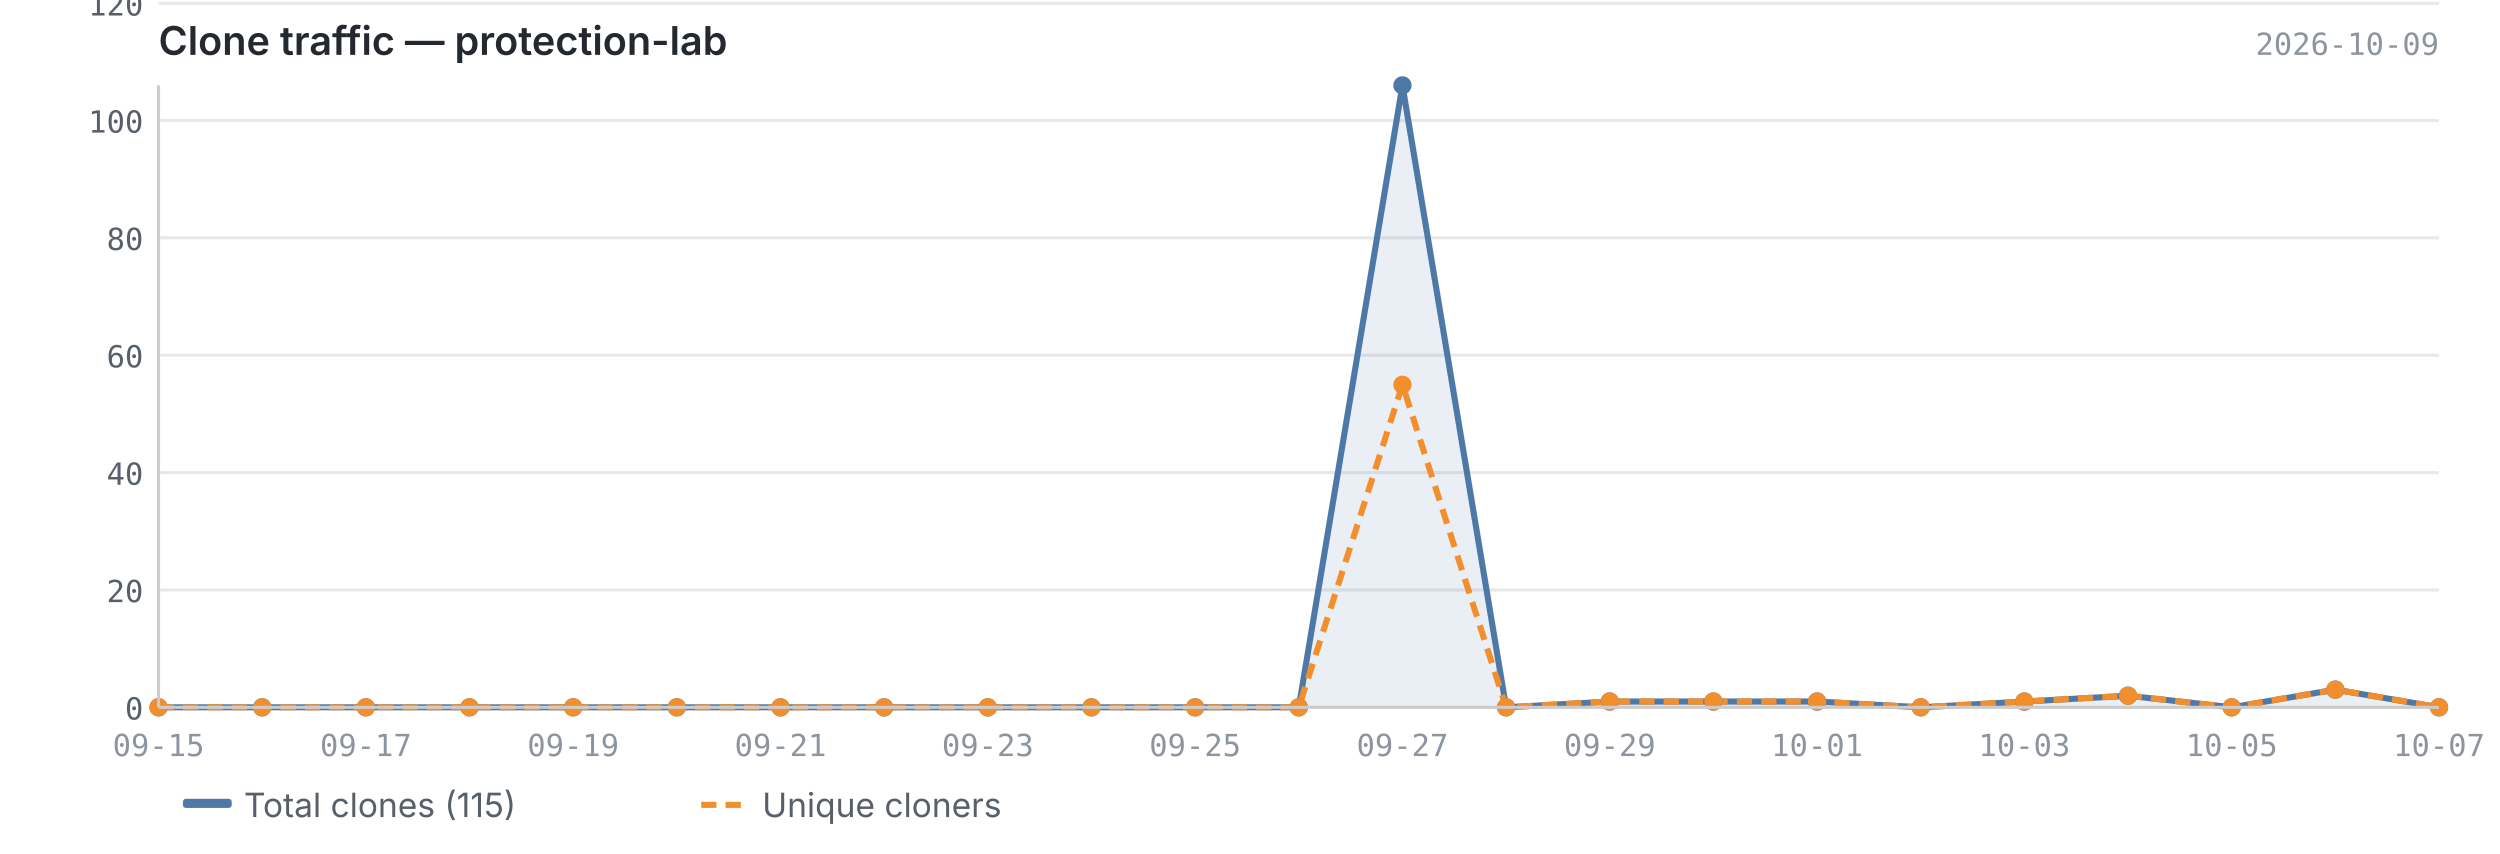
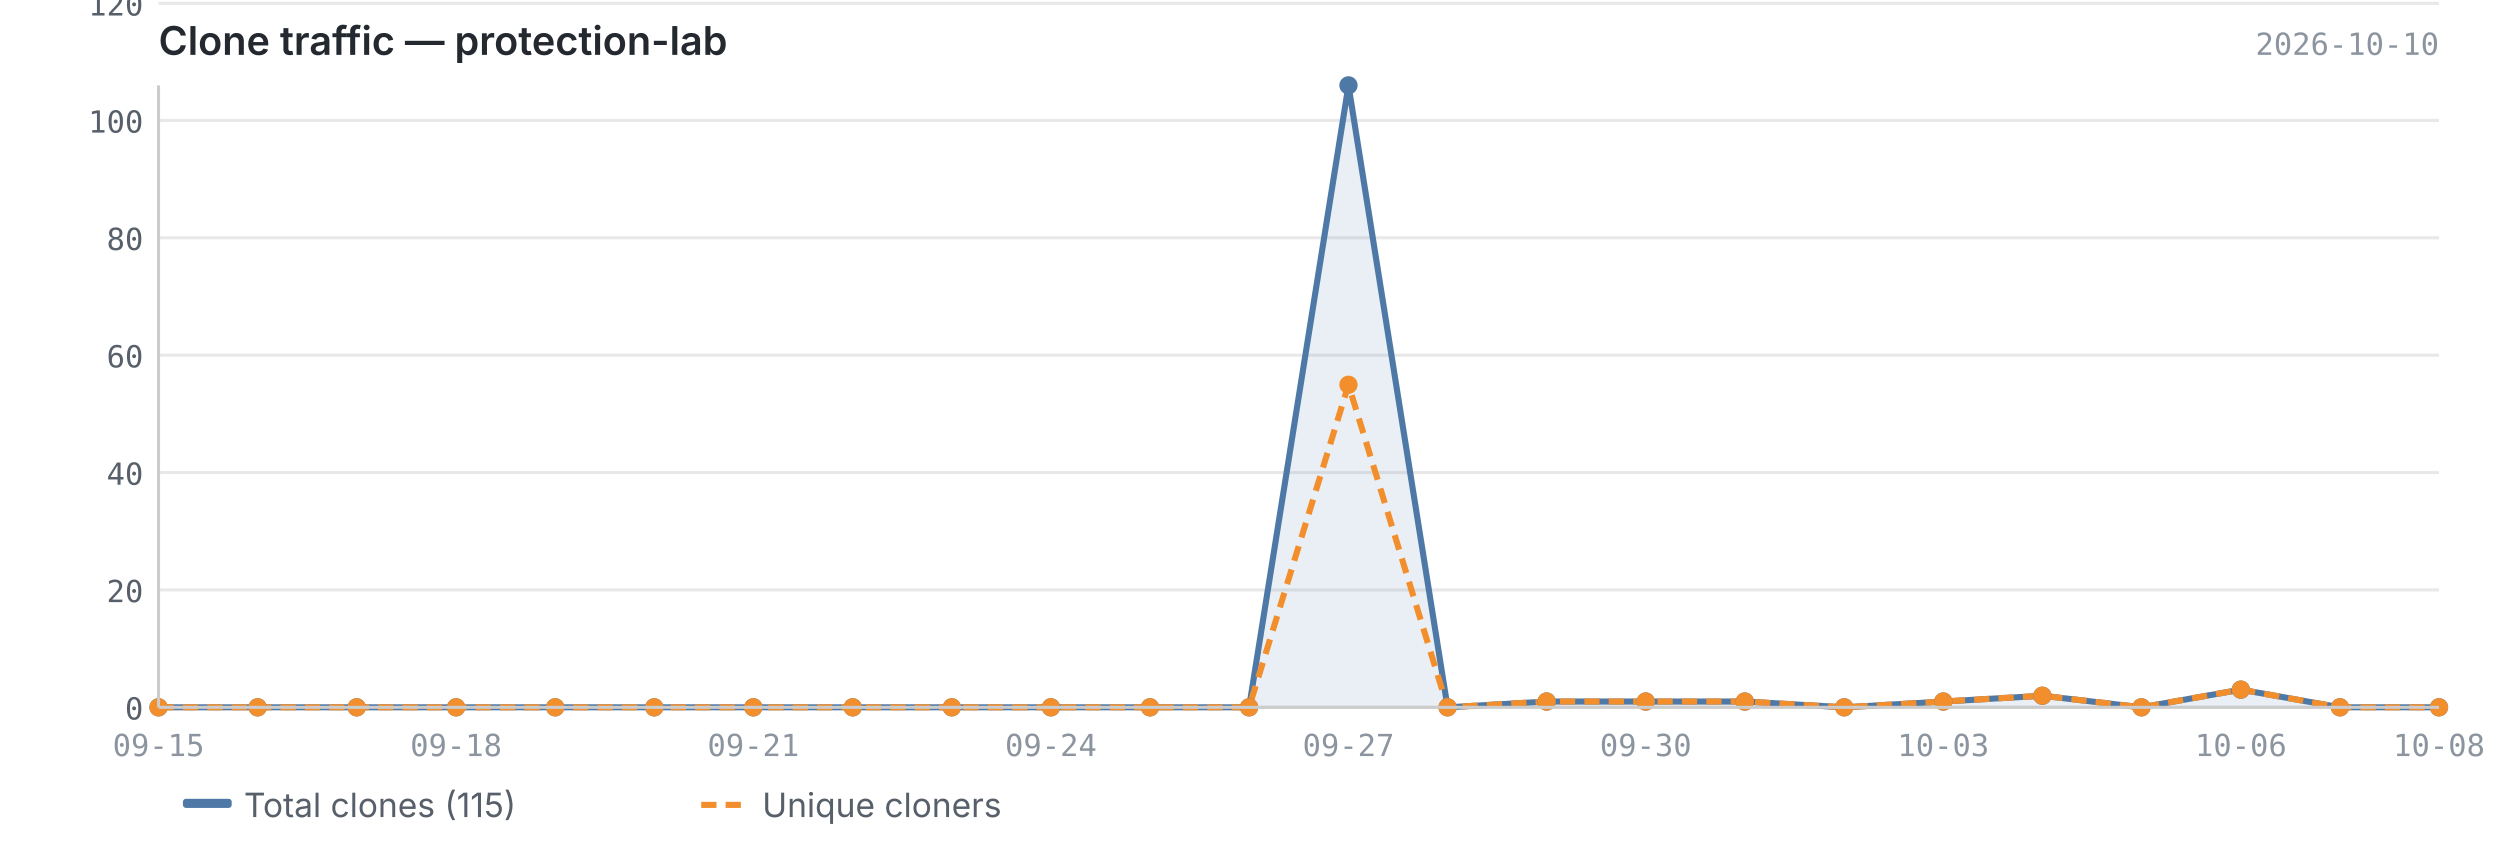
<svg xmlns="http://www.w3.org/2000/svg" viewBox="0 0 820 280" width="820" height="280">
  <text x="52" y="18" font-size="13" font-weight="600" fill="#24292f" font-family="-apple-system, BlinkMacSystemFont, 'Segoe UI', sans-serif">Clone traffic — protection-lab</text>
-   <text x="800" y="18" font-size="10" fill="#8c959f" font-family="ui-monospace, SFMono-Regular, 'SF Mono', Menlo, monospace" text-anchor="end">2026-10-09</text>
+   <text x="800" y="18" font-size="10" fill="#8c959f" font-family="ui-monospace, SFMono-Regular, 'SF Mono', Menlo, monospace" text-anchor="end">2026-10-10</text>
  <line x1="52" y1="232.0" x2="800" y2="232.0" stroke="#e8e8e8" stroke-width="1" />
  <line x1="52" y1="193.5" x2="800" y2="193.5" stroke="#e8e8e8" stroke-width="1" />
  <line x1="52" y1="155.0" x2="800" y2="155.0" stroke="#e8e8e8" stroke-width="1" />
  <line x1="52" y1="116.5" x2="800" y2="116.5" stroke="#e8e8e8" stroke-width="1" />
  <line x1="52" y1="78.0" x2="800" y2="78.0" stroke="#e8e8e8" stroke-width="1" />
  <line x1="52" y1="39.5" x2="800" y2="39.5" stroke="#e8e8e8" stroke-width="1" />
  <line x1="52" y1="1.1" x2="800" y2="1.1" stroke="#e8e8e8" stroke-width="1" />
-   <path d="M52.0,232.0 L52.0,232.0 L86.0,232.0 L120.0,232.0 L154.0,232.0 L188.0,232.0 L222.0,232.0 L256.0,232.0 L290.0,232.0 L324.0,232.0 L358.0,232.0 L392.0,232.0 L426.0,232.0 L460.0,28.0 L494.0,232.0 L528.0,230.1 L562.0,230.1 L596.0,230.1 L630.0,232.0 L664.0,230.1 L698.0,228.2 L732.0,232.0 L766.0,226.2 L800.0,232.0 L800.0,232.0 L52.0,232.0Z" fill="#4e79a7" opacity="0.12" />
-   <polyline points="52.0,232.0 86.0,232.0 120.0,232.0 154.0,232.0 188.0,232.0 222.0,232.0 256.0,232.0 290.0,232.0 324.0,232.0 358.0,232.0 392.0,232.0 426.0,232.0 460.0,28.0 494.0,232.0 528.0,230.1 562.0,230.1 596.0,230.1 630.0,232.0 664.0,230.1 698.0,228.2 732.0,232.0 766.0,226.2 800.0,232.0" fill="none" stroke="#4e79a7" stroke-width="2" stroke-linejoin="round" />
-   <polyline points="52.0,232.0 86.0,232.0 120.0,232.0 154.0,232.0 188.0,232.0 222.0,232.0 256.0,232.0 290.0,232.0 324.0,232.0 358.0,232.0 392.0,232.0 426.0,232.0 460.0,126.2 494.0,232.0 528.0,230.1 562.0,230.1 596.0,230.1 630.0,232.0 664.0,230.1 698.0,228.2 732.0,232.0 766.0,226.2 800.0,232.0" fill="none" stroke="#f28e2b" stroke-width="2" stroke-linejoin="round" stroke-dasharray="5,3" />
+   <path d="M52.0,232.0 L52.0,232.0 L84.5,232.0 L117.0,232.0 L149.6,232.0 L182.1,232.0 L214.6,232.0 L247.1,232.0 L279.7,232.0 L312.2,232.0 L344.7,232.0 L377.2,232.0 L409.7,232.0 L442.3,28.0 L474.8,232.0 L507.3,230.1 L539.8,230.1 L572.3,230.1 L604.9,232.0 L637.4,230.1 L669.9,228.2 L702.4,232.0 L735.0,226.2 L767.5,232.0 L800.0,232.0 L800.0,232.0 L52.0,232.0Z" fill="#4e79a7" opacity="0.12" />
+   <polyline points="52.0,232.0 84.5,232.0 117.0,232.0 149.6,232.0 182.1,232.0 214.6,232.0 247.1,232.0 279.7,232.0 312.2,232.0 344.7,232.0 377.2,232.0 409.7,232.0 442.3,28.0 474.8,232.0 507.3,230.1 539.8,230.1 572.3,230.1 604.9,232.0 637.4,230.1 669.9,228.2 702.4,232.0 735.0,226.2 767.5,232.0 800.0,232.0" fill="none" stroke="#4e79a7" stroke-width="2" stroke-linejoin="round" />
+   <polyline points="52.0,232.0 84.5,232.0 117.0,232.0 149.6,232.0 182.1,232.0 214.6,232.0 247.1,232.0 279.7,232.0 312.2,232.0 344.7,232.0 377.2,232.0 409.7,232.0 442.3,126.2 474.8,232.0 507.3,230.1 539.8,230.1 572.3,230.1 604.9,232.0 637.4,230.1 669.9,228.2 702.4,232.0 735.0,226.2 767.5,232.0 800.0,232.0" fill="none" stroke="#f28e2b" stroke-width="2" stroke-linejoin="round" stroke-dasharray="5,3" />
  <circle cx="52.0" cy="232.0" r="3" fill="#4e79a7" />
-   <circle cx="86.0" cy="232.0" r="3" fill="#4e79a7" />
-   <circle cx="120.0" cy="232.0" r="3" fill="#4e79a7" />
-   <circle cx="154.0" cy="232.0" r="3" fill="#4e79a7" />
-   <circle cx="188.0" cy="232.0" r="3" fill="#4e79a7" />
-   <circle cx="222.0" cy="232.0" r="3" fill="#4e79a7" />
-   <circle cx="256.0" cy="232.0" r="3" fill="#4e79a7" />
-   <circle cx="290.0" cy="232.0" r="3" fill="#4e79a7" />
-   <circle cx="324.0" cy="232.0" r="3" fill="#4e79a7" />
-   <circle cx="358.0" cy="232.0" r="3" fill="#4e79a7" />
-   <circle cx="392.0" cy="232.0" r="3" fill="#4e79a7" />
-   <circle cx="426.0" cy="232.0" r="3" fill="#4e79a7" />
-   <circle cx="460.0" cy="28.0" r="3" fill="#4e79a7" />
-   <circle cx="494.0" cy="232.0" r="3" fill="#4e79a7" />
-   <circle cx="528.0" cy="230.1" r="3" fill="#4e79a7" />
-   <circle cx="562.0" cy="230.1" r="3" fill="#4e79a7" />
-   <circle cx="596.0" cy="230.1" r="3" fill="#4e79a7" />
-   <circle cx="630.0" cy="232.0" r="3" fill="#4e79a7" />
-   <circle cx="664.0" cy="230.1" r="3" fill="#4e79a7" />
-   <circle cx="698.0" cy="228.2" r="3" fill="#4e79a7" />
-   <circle cx="732.0" cy="232.0" r="3" fill="#4e79a7" />
-   <circle cx="766.0" cy="226.2" r="3" fill="#4e79a7" />
+   <circle cx="84.5" cy="232.0" r="3" fill="#4e79a7" />
+   <circle cx="117.0" cy="232.0" r="3" fill="#4e79a7" />
+   <circle cx="149.6" cy="232.0" r="3" fill="#4e79a7" />
+   <circle cx="182.1" cy="232.0" r="3" fill="#4e79a7" />
+   <circle cx="214.6" cy="232.0" r="3" fill="#4e79a7" />
+   <circle cx="247.1" cy="232.0" r="3" fill="#4e79a7" />
+   <circle cx="279.7" cy="232.0" r="3" fill="#4e79a7" />
+   <circle cx="312.2" cy="232.0" r="3" fill="#4e79a7" />
+   <circle cx="344.7" cy="232.0" r="3" fill="#4e79a7" />
+   <circle cx="377.2" cy="232.0" r="3" fill="#4e79a7" />
+   <circle cx="409.7" cy="232.0" r="3" fill="#4e79a7" />
+   <circle cx="442.3" cy="28.0" r="3" fill="#4e79a7" />
+   <circle cx="474.8" cy="232.0" r="3" fill="#4e79a7" />
+   <circle cx="507.3" cy="230.1" r="3" fill="#4e79a7" />
+   <circle cx="539.8" cy="230.1" r="3" fill="#4e79a7" />
+   <circle cx="572.3" cy="230.1" r="3" fill="#4e79a7" />
+   <circle cx="604.9" cy="232.0" r="3" fill="#4e79a7" />
+   <circle cx="637.4" cy="230.1" r="3" fill="#4e79a7" />
+   <circle cx="669.9" cy="228.2" r="3" fill="#4e79a7" />
+   <circle cx="702.4" cy="232.0" r="3" fill="#4e79a7" />
+   <circle cx="735.0" cy="226.2" r="3" fill="#4e79a7" />
+   <circle cx="767.5" cy="232.0" r="3" fill="#4e79a7" />
  <circle cx="800.0" cy="232.0" r="3" fill="#4e79a7" />
  <circle cx="52.0" cy="232.0" r="3" fill="#f28e2b" />
-   <circle cx="86.0" cy="232.0" r="3" fill="#f28e2b" />
-   <circle cx="120.0" cy="232.0" r="3" fill="#f28e2b" />
-   <circle cx="154.0" cy="232.0" r="3" fill="#f28e2b" />
-   <circle cx="188.0" cy="232.0" r="3" fill="#f28e2b" />
-   <circle cx="222.0" cy="232.0" r="3" fill="#f28e2b" />
-   <circle cx="256.0" cy="232.0" r="3" fill="#f28e2b" />
-   <circle cx="290.0" cy="232.0" r="3" fill="#f28e2b" />
-   <circle cx="324.0" cy="232.0" r="3" fill="#f28e2b" />
-   <circle cx="358.0" cy="232.0" r="3" fill="#f28e2b" />
-   <circle cx="392.0" cy="232.0" r="3" fill="#f28e2b" />
-   <circle cx="426.0" cy="232.0" r="3" fill="#f28e2b" />
-   <circle cx="460.0" cy="126.2" r="3" fill="#f28e2b" />
-   <circle cx="494.0" cy="232.0" r="3" fill="#f28e2b" />
-   <circle cx="528.0" cy="230.1" r="3" fill="#f28e2b" />
-   <circle cx="562.0" cy="230.1" r="3" fill="#f28e2b" />
-   <circle cx="596.0" cy="230.1" r="3" fill="#f28e2b" />
-   <circle cx="630.0" cy="232.0" r="3" fill="#f28e2b" />
-   <circle cx="664.0" cy="230.1" r="3" fill="#f28e2b" />
-   <circle cx="698.0" cy="228.2" r="3" fill="#f28e2b" />
-   <circle cx="732.0" cy="232.0" r="3" fill="#f28e2b" />
-   <circle cx="766.0" cy="226.2" r="3" fill="#f28e2b" />
+   <circle cx="84.5" cy="232.0" r="3" fill="#f28e2b" />
+   <circle cx="117.0" cy="232.0" r="3" fill="#f28e2b" />
+   <circle cx="149.6" cy="232.0" r="3" fill="#f28e2b" />
+   <circle cx="182.1" cy="232.0" r="3" fill="#f28e2b" />
+   <circle cx="214.6" cy="232.0" r="3" fill="#f28e2b" />
+   <circle cx="247.1" cy="232.0" r="3" fill="#f28e2b" />
+   <circle cx="279.7" cy="232.0" r="3" fill="#f28e2b" />
+   <circle cx="312.2" cy="232.0" r="3" fill="#f28e2b" />
+   <circle cx="344.7" cy="232.0" r="3" fill="#f28e2b" />
+   <circle cx="377.2" cy="232.0" r="3" fill="#f28e2b" />
+   <circle cx="409.7" cy="232.0" r="3" fill="#f28e2b" />
+   <circle cx="442.3" cy="126.2" r="3" fill="#f28e2b" />
+   <circle cx="474.8" cy="232.0" r="3" fill="#f28e2b" />
+   <circle cx="507.3" cy="230.1" r="3" fill="#f28e2b" />
+   <circle cx="539.8" cy="230.1" r="3" fill="#f28e2b" />
+   <circle cx="572.3" cy="230.1" r="3" fill="#f28e2b" />
+   <circle cx="604.9" cy="232.0" r="3" fill="#f28e2b" />
+   <circle cx="637.4" cy="230.1" r="3" fill="#f28e2b" />
+   <circle cx="669.9" cy="228.2" r="3" fill="#f28e2b" />
+   <circle cx="702.4" cy="232.0" r="3" fill="#f28e2b" />
+   <circle cx="735.0" cy="226.2" r="3" fill="#f28e2b" />
+   <circle cx="767.5" cy="232.0" r="3" fill="#f28e2b" />
  <circle cx="800.0" cy="232.0" r="3" fill="#f28e2b" />
  <line x1="52" y1="28" x2="52" y2="232" stroke="#cccccc" stroke-width="1" />
  <line x1="52" y1="232" x2="800" y2="232" stroke="#cccccc" stroke-width="1" />
  <text x="47" y="236.0" text-anchor="end" font-size="10" fill="#57606a" font-family="ui-monospace, SFMono-Regular, 'SF Mono', Menlo, monospace">0</text>
  <text x="47" y="197.5" text-anchor="end" font-size="10" fill="#57606a" font-family="ui-monospace, SFMono-Regular, 'SF Mono', Menlo, monospace">20</text>
  <text x="47" y="159.0" text-anchor="end" font-size="10" fill="#57606a" font-family="ui-monospace, SFMono-Regular, 'SF Mono', Menlo, monospace">40</text>
  <text x="47" y="120.5" text-anchor="end" font-size="10" fill="#57606a" font-family="ui-monospace, SFMono-Regular, 'SF Mono', Menlo, monospace">60</text>
  <text x="47" y="82.0" text-anchor="end" font-size="10" fill="#57606a" font-family="ui-monospace, SFMono-Regular, 'SF Mono', Menlo, monospace">80</text>
  <text x="47" y="43.5" text-anchor="end" font-size="10" fill="#57606a" font-family="ui-monospace, SFMono-Regular, 'SF Mono', Menlo, monospace">100</text>
  <text x="47" y="5.1" text-anchor="end" font-size="10" fill="#57606a" font-family="ui-monospace, SFMono-Regular, 'SF Mono', Menlo, monospace">120</text>
  <text x="52.0" y="248" text-anchor="middle" font-size="10" fill="#8c959f" font-family="ui-monospace, SFMono-Regular, 'SF Mono', Menlo, monospace">09-15</text>
-   <text x="120.0" y="248" text-anchor="middle" font-size="10" fill="#8c959f" font-family="ui-monospace, SFMono-Regular, 'SF Mono', Menlo, monospace">09-17</text>
-   <text x="188.0" y="248" text-anchor="middle" font-size="10" fill="#8c959f" font-family="ui-monospace, SFMono-Regular, 'SF Mono', Menlo, monospace">09-19</text>
-   <text x="256.0" y="248" text-anchor="middle" font-size="10" fill="#8c959f" font-family="ui-monospace, SFMono-Regular, 'SF Mono', Menlo, monospace">09-21</text>
-   <text x="324.0" y="248" text-anchor="middle" font-size="10" fill="#8c959f" font-family="ui-monospace, SFMono-Regular, 'SF Mono', Menlo, monospace">09-23</text>
-   <text x="392.0" y="248" text-anchor="middle" font-size="10" fill="#8c959f" font-family="ui-monospace, SFMono-Regular, 'SF Mono', Menlo, monospace">09-25</text>
-   <text x="460.0" y="248" text-anchor="middle" font-size="10" fill="#8c959f" font-family="ui-monospace, SFMono-Regular, 'SF Mono', Menlo, monospace">09-27</text>
-   <text x="528.0" y="248" text-anchor="middle" font-size="10" fill="#8c959f" font-family="ui-monospace, SFMono-Regular, 'SF Mono', Menlo, monospace">09-29</text>
-   <text x="596.0" y="248" text-anchor="middle" font-size="10" fill="#8c959f" font-family="ui-monospace, SFMono-Regular, 'SF Mono', Menlo, monospace">10-01</text>
-   <text x="664.0" y="248" text-anchor="middle" font-size="10" fill="#8c959f" font-family="ui-monospace, SFMono-Regular, 'SF Mono', Menlo, monospace">10-03</text>
-   <text x="732.0" y="248" text-anchor="middle" font-size="10" fill="#8c959f" font-family="ui-monospace, SFMono-Regular, 'SF Mono', Menlo, monospace">10-05</text>
-   <text x="800.0" y="248" text-anchor="middle" font-size="10" fill="#8c959f" font-family="ui-monospace, SFMono-Regular, 'SF Mono', Menlo, monospace">10-07</text>
+   <text x="149.6" y="248" text-anchor="middle" font-size="10" fill="#8c959f" font-family="ui-monospace, SFMono-Regular, 'SF Mono', Menlo, monospace">09-18</text>
+   <text x="247.1" y="248" text-anchor="middle" font-size="10" fill="#8c959f" font-family="ui-monospace, SFMono-Regular, 'SF Mono', Menlo, monospace">09-21</text>
+   <text x="344.7" y="248" text-anchor="middle" font-size="10" fill="#8c959f" font-family="ui-monospace, SFMono-Regular, 'SF Mono', Menlo, monospace">09-24</text>
+   <text x="442.3" y="248" text-anchor="middle" font-size="10" fill="#8c959f" font-family="ui-monospace, SFMono-Regular, 'SF Mono', Menlo, monospace">09-27</text>
+   <text x="539.8" y="248" text-anchor="middle" font-size="10" fill="#8c959f" font-family="ui-monospace, SFMono-Regular, 'SF Mono', Menlo, monospace">09-30</text>
+   <text x="637.4" y="248" text-anchor="middle" font-size="10" fill="#8c959f" font-family="ui-monospace, SFMono-Regular, 'SF Mono', Menlo, monospace">10-03</text>
+   <text x="735.0" y="248" text-anchor="middle" font-size="10" fill="#8c959f" font-family="ui-monospace, SFMono-Regular, 'SF Mono', Menlo, monospace">10-06</text>
+   <text x="800.0" y="248" text-anchor="middle" font-size="10" fill="#8c959f" font-family="ui-monospace, SFMono-Regular, 'SF Mono', Menlo, monospace">10-08</text>
  <rect x="60" y="262" width="16" height="3" fill="#4e79a7" rx="1" />
  <text x="80" y="268" font-size="11" fill="#57606a" font-family="-apple-system, BlinkMacSystemFont, 'Segoe UI', sans-serif">Total clones (115)</text>
  <line x1="230" y1="264" x2="246" y2="264" stroke="#f28e2b" stroke-width="2" stroke-dasharray="5,3" />
  <text x="250" y="268" font-size="11" fill="#57606a" font-family="-apple-system, BlinkMacSystemFont, 'Segoe UI', sans-serif">Unique cloners</text>
</svg>
